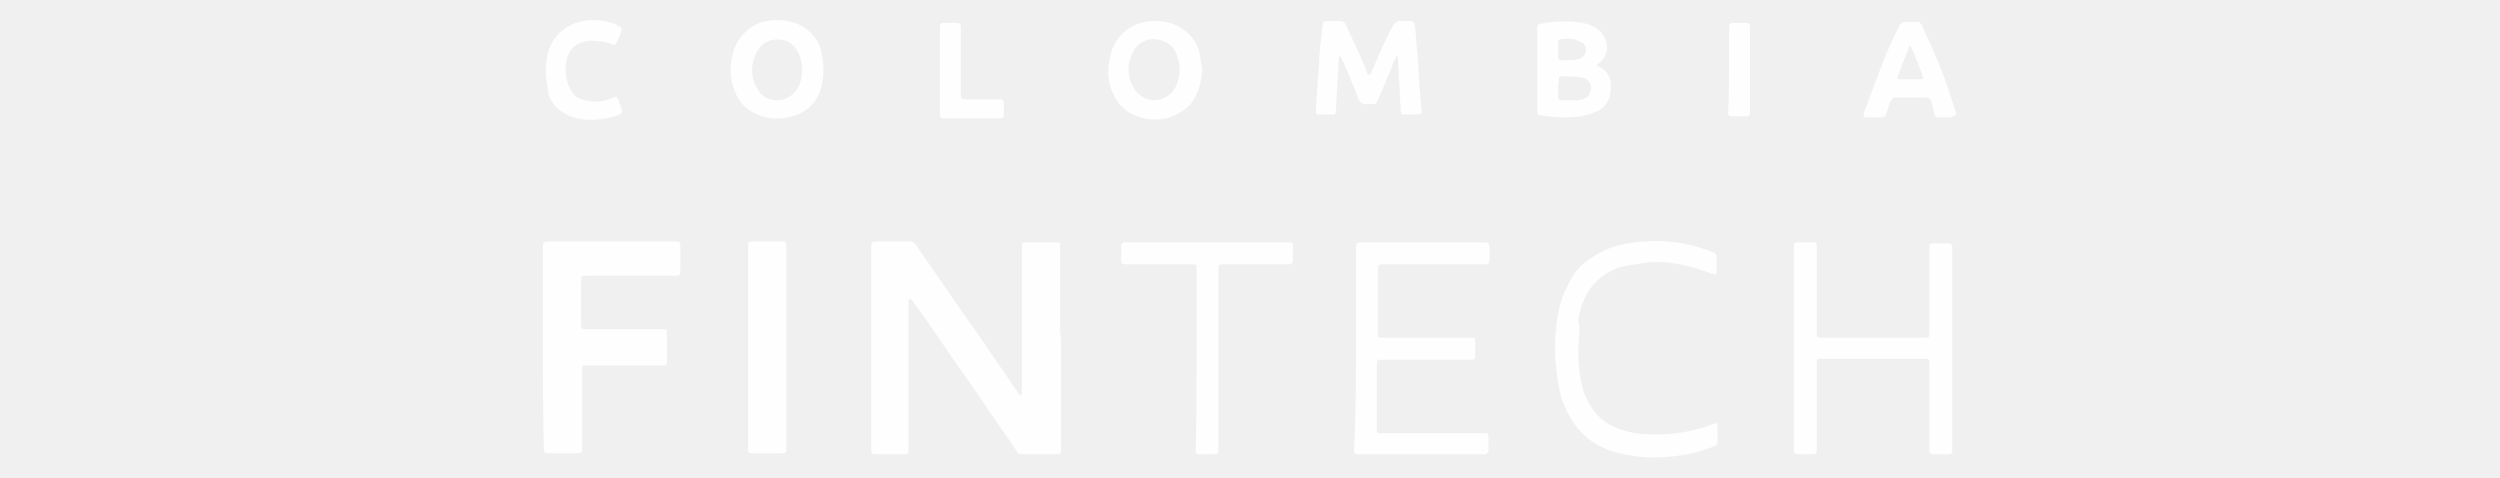
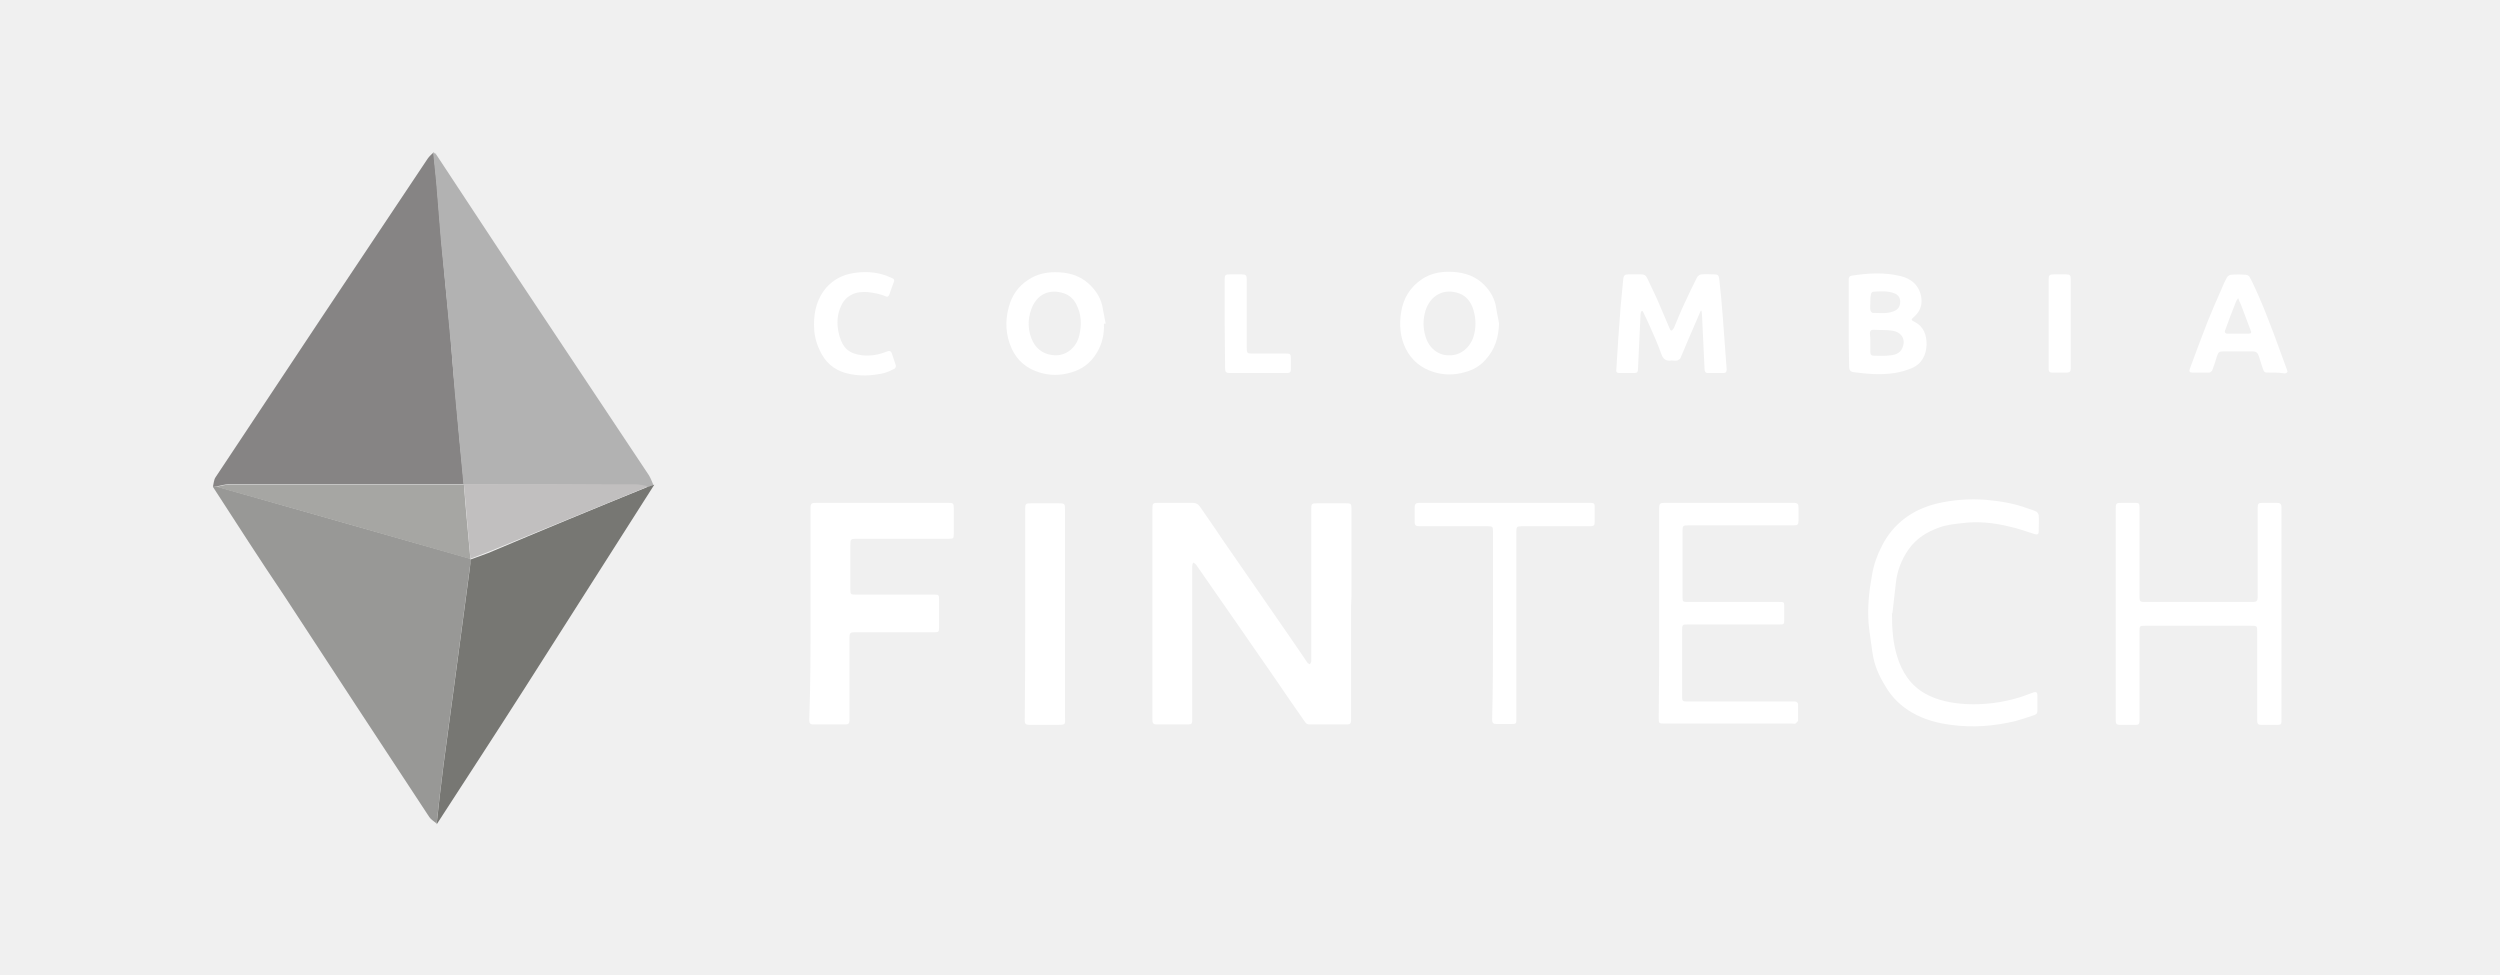
- <svg xmlns="http://www.w3.org/2000/svg" version="1.1" id="Capa_1" x="0px" y="0px" viewBox="0 0 262 50" style="enable-background:new 0 0 262 50;" xml:space="preserve">
+ <svg xmlns="http://www.w3.org/2000/svg" version="1.1" id="Capa_1" x="0px" y="0px" viewBox="0 0 577.7 225.3" style="enable-background:new 0 0 577.7 225.3;" xml:space="preserve">
  <style type="text/css">
- 	.st0{opacity:0.9;}
- 	.st1{fill:#FFFFFF;}
+ 	.st0{fill:#FFFFFF;}
+ 	.st1{fill:#868484;}
+ 	.st2{fill:#989896;}
+ 	.st3{fill:#B2B2B2;}
+ 	.st4{fill:#777773;}
+ 	.st5{fill:#A6A6A3;}
+ 	.st6{fill:#C1BFBF;}
</style>
-   <g id="JZHbhc.tif" class="st0">
+   <g id="JZHbhc.tif">
    <g>
-       <path class="st1" d="M111.2,36.5c0,3.6,0,7.1,0,10.7c0,0.3-0.1,0.4-0.4,0.4c-1.3,0-2.5,0-3.8,0c-0.3,0-0.4-0.2-0.5-0.4    c-1-1.5-2.1-3-3.1-4.5c-1.6-2.4-3.3-4.7-4.9-7.1c-1-1.4-1.9-2.8-2.9-4.1c-0.1-0.1-0.2-0.2-0.3-0.2c0,0.1-0.1,0.2-0.1,0.4    c0,5.1,0,10.3,0,15.4c0,0.4,0,0.5-0.4,0.5c-1,0-2.1,0-3.1,0c-0.3,0-0.4-0.1-0.4-0.4c0-7.1,0-14.1,0-21.2c0-0.6,0-0.7,0.6-0.7    c1.1,0,2.3,0,3.4,0c0.3,0,0.6,0.1,0.7,0.4c0.8,1.1,1.5,2.2,2.3,3.3c1.3,1.9,2.6,3.8,3.9,5.6c1.5,2.2,3.1,4.5,4.6,6.7    c0.1,0.1,0.2,0.1,0.2,0.2c0-0.1,0.1-0.2,0.1-0.3c0-2.3,0-4.6,0-6.9c0-2.8,0-5.5,0-8.3c0-0.6,0-0.6,0.6-0.6c1,0,1.9,0,2.9,0    c0.5,0,0.5,0,0.5,0.5c0,2.9,0,5.9,0,8.8C111.2,35.3,111.2,35.9,111.2,36.5L111.2,36.5z" />
-       <path class="st1" d="M56.9,36.5c0-3.5,0-7.1,0-10.6c0-0.5,0.1-0.6,0.6-0.6c4.4,0,8.8,0,13.2,0c0.5,0,0.6,0,0.6,0.5    c0,0.9,0,1.7,0,2.6c0,0.4-0.1,0.5-0.5,0.5c-3.1,0-6.2,0-9.3,0c-0.6,0-0.6,0-0.6,0.6c0,1.5,0,3,0,4.5c0,0.4,0.1,0.5,0.5,0.5    c2.7,0,5.3,0,8,0c0.5,0,0.5,0,0.5,0.5c0,0.9,0,1.9,0,2.8c0,0.4,0,0.5-0.5,0.5c-2.6,0-5.3,0-7.9,0c-0.5,0-0.5,0-0.5,0.5    c0,2.8,0,5.5,0,8.3c0,0.3-0.1,0.4-0.4,0.4c-1.1,0-2.2,0-3.2,0c-0.3,0-0.4-0.1-0.4-0.4C56.9,43.6,56.9,40.1,56.9,36.5L56.9,36.5z" />
-       <path class="st1" d="M204.6,36.5c0,3.6,0,7.1,0,10.7c0,0.3-0.1,0.4-0.3,0.4c-0.6,0-1.1,0-1.7,0c-0.3,0-0.4-0.1-0.4-0.4    c0-3,0-6,0-9c0-0.6,0-0.6-0.6-0.6c-3.5,0-7.1,0-10.6,0c-0.6,0-0.6,0-0.6,0.6c0,3,0,6,0,9c0,0.3-0.1,0.4-0.4,0.4    c-0.5,0-1.1,0-1.6,0c-0.3,0-0.4-0.1-0.4-0.4c0-7.1,0-14.1,0-21.2c0-0.6,0-0.6,0.6-0.6c0.4,0,0.9,0,1.3,0c0.4,0,0.5,0,0.5,0.5    c0,2,0,4.1,0,6.1c0,1,0,2,0,3c0,0.3,0.1,0.4,0.4,0.4c3.7,0,7.4,0,11,0c0.3,0,0.4-0.1,0.4-0.4c0-3,0-6,0-9c0-0.5,0.1-0.5,0.5-0.5    c0.5,0,1,0,1.5,0c0.3,0,0.4,0.1,0.4,0.4c0,0.2,0,0.4,0,0.6C204.6,29.8,204.6,33.1,204.6,36.5L204.6,36.5z" />
-       <path class="st1" d="M142.1,36.5c0-3.5,0-7.1,0-10.6c0-0.4,0.1-0.5,0.5-0.5c4.3,0,8.6,0,12.9,0c0.5,0,0.6,0.1,0.6,0.6    c0,0.4,0,0.8,0,1.2c0,0.4-0.1,0.5-0.5,0.5c-0.8,0-1.7,0-2.5,0c-2.7,0-5.4,0-8.1,0c-0.5,0-0.6,0-0.6,0.6c0,2.2,0,4.4,0,6.6    c0,0.4,0,0.5,0.5,0.5c3.1,0,6.1,0,9.2,0c0.5,0,0.5,0,0.5,0.5c0,0.4,0,0.9,0,1.3c0,0.4,0,0.5-0.5,0.5c-3.1,0-6.1,0-9.2,0    c-0.6,0-0.6,0-0.6,0.6c0,2.2,0,4.4,0,6.6c0,0.5,0,0.5,0.5,0.5c3.5,0,7,0,10.5,0c0.1,0,0.2,0,0.4,0s0.3,0.1,0.3,0.3    c0,0.5,0,1.1,0,1.6c0,0.1-0.2,0.2-0.3,0.3s-0.2,0-0.4,0c-4.3,0-8.5,0-12.8,0c-0.6,0-0.6,0-0.6-0.6C142.1,43.5,142.1,40,142.1,36.5    L142.1,36.5z" />
-       <path class="st1" d="M165.4,36.5c0,1.5,0.1,2.9,0.5,4.3c0.5,1.6,1.4,2.9,2.8,3.7c1.3,0.7,2.7,1,4.1,1c1.8,0.1,3.6-0.1,5.3-0.6    c0.5-0.1,1-0.3,1.5-0.5c0.3-0.1,0.4,0,0.4,0.3c0,0.5,0,1.1,0,1.6c0,0.3-0.2,0.4-0.4,0.5c-0.6,0.2-1.2,0.4-1.8,0.6    c-2.1,0.5-4.3,0.7-6.5,0.4c-1.4-0.2-2.7-0.5-3.9-1.2c-1.1-0.6-2-1.5-2.7-2.6c-0.6-1-1.1-2.1-1.3-3.3c-0.2-1-0.3-2-0.4-3    c-0.1-1.6,0-3.3,0.3-4.9c0.2-1,0.5-2,1-2.9c0.5-1.1,1.2-2,2.2-2.7s2-1.2,3.2-1.5c1.6-0.4,3.3-0.5,5-0.4c1.4,0.1,2.8,0.4,4.2,0.9    c0.3,0.1,0.6,0.2,0.8,0.3c0.1,0.1,0.2,0.2,0.2,0.3c0,0.5,0,1.1,0,1.7c0,0.3-0.1,0.3-0.5,0.2c-0.8-0.3-1.6-0.6-2.5-0.8    c-1.6-0.4-3.2-0.6-4.8-0.3c-0.8,0.1-1.5,0.2-2.3,0.4c-1.2,0.4-2.3,1.1-3.1,2.2c-0.7,1-1.1,2.1-1.3,3.3    C165.6,34.4,165.5,35.4,165.4,36.5L165.4,36.5z" />
-       <path class="st1" d="M125.4,37.7c0-3.2,0-6.3,0-9.5c0-0.5,0-0.5-0.5-0.5c-2.3,0-4.6,0-6.9,0c-0.4,0-0.5-0.1-0.5-0.4    c0-0.5,0-1,0-1.5c0-0.3,0.1-0.4,0.4-0.4c5.7,0,11.5,0,17.2,0c0.4,0,0.4,0.1,0.4,0.4c0,0.5,0,0.9,0,1.4c0,0.4-0.1,0.5-0.5,0.5    c-2.3,0-4.5,0-6.8,0c-0.5,0-0.5,0.1-0.5,0.5c0,6.1,0,12.3,0,18.4c0,0.1,0,0.3,0,0.4c0,0.6,0,0.6-0.6,0.6c-0.5,0-0.9,0-1.4,0    c-0.3,0-0.4-0.1-0.4-0.4C125.4,44,125.4,40.8,125.4,37.7L125.4,37.7z" />
-       <path class="st1" d="M78.4,36.5c0-3.5,0-7.1,0-10.6c0-0.5,0-0.6,0.6-0.6c0.9,0,1.9,0,2.8,0c0.6,0,0.6,0,0.6,0.6    c0,6.9,0,13.8,0,20.7c0,0.9,0.2,0.9-0.9,0.9c-0.9,0-1.8,0-2.7,0c-0.3,0-0.4-0.1-0.4-0.4C78.4,43.6,78.4,40.1,78.4,36.5L78.4,36.5z    " />
-       <path class="st1" d="M146.3,6c-0.2,0.4-0.4,0.8-0.5,1.2c-0.5,1.2-1,2.4-1.5,3.5c0,0.1-0.2,0.2-0.3,0.2c-0.2,0-0.4,0-0.6,0    c-0.6,0.1-0.9-0.1-1.1-0.7C141.9,9.1,141.4,8,141,7c-0.2-0.4-0.3-0.7-0.5-1.1h-0.1c0,0.1-0.1,0.2-0.1,0.3    c-0.1,1.8-0.2,3.7-0.3,5.5c0,0.2-0.1,0.4-0.3,0.3c-0.5,0-1,0-1.5,0c-0.2,0-0.3-0.1-0.3-0.3c0.1-2.1,0.3-4.2,0.4-6.3    c0.1-0.9,0.2-1.8,0.3-2.7c0-0.4,0.2-0.5,0.5-0.5c0.4,0,0.9,0,1.3,0c0.3,0,0.5,0.1,0.6,0.3c0.4,0.9,0.9,1.9,1.3,2.8    c0.4,0.8,0.7,1.6,1,2.4c0.1,0.1,0.2,0.2,0.3,0.1s0.1-0.1,0.1-0.2c0.4-0.8,0.7-1.7,1.1-2.5c0.4-0.9,0.8-1.8,1.3-2.6    c0.1-0.1,0.3-0.2,0.4-0.3c0.4,0,0.8,0,1.2,0s0.5,0.1,0.6,0.5c0.1,1.2,0.2,2.5,0.3,3.7c0.1,1.8,0.2,3.5,0.4,5.3    c0,0.2-0.1,0.3-0.3,0.3c-0.5,0-1.1,0-1.6,0c-0.2,0-0.3-0.1-0.3-0.3c-0.1-1.8-0.2-3.7-0.3-5.5c0-0.1,0-0.2-0.1-0.4    C146.3,6,146.3,6,146.3,6z" />
-       <path class="st1" d="M161.1,7.3c0-1.5,0-2.9,0-4.4c0-0.2,0.1-0.4,0.3-0.4c1.6-0.3,3.3-0.4,4.9,0c1.1,0.3,1.9,1,2.1,2.2    c0.1,0.8-0.2,1.4-0.8,1.9c-0.3,0.2-0.3,0.3,0,0.4c1,0.5,1.3,1.3,1.2,2.3c0,1.1-0.5,2-1.5,2.4c-0.5,0.2-1.1,0.4-1.7,0.5    c-1.4,0.2-2.8,0.1-4.1-0.1c-0.3,0-0.4-0.2-0.4-0.5C161.1,10.2,161.1,8.7,161.1,7.3z M163.3,9.2c0,0.3,0,0.6,0,0.9    c0,0.3,0.1,0.4,0.4,0.4c0.6,0,1.2,0,1.7,0c0.5-0.1,1-0.2,1.2-0.7c0.4-0.9-0.1-1.6-1-1.7C165,8,164.3,8,163.7,8    c-0.2,0-0.4,0.1-0.3,0.4C163.3,8.6,163.3,8.9,163.3,9.2z M163.3,5.2L163.3,5.2c0,0.3,0,0.5,0,0.8c0,0.1,0.1,0.3,0.2,0.3    c0.8,0,1.5,0.1,2.2-0.2c0.3-0.2,0.5-0.5,0.5-0.9s-0.2-0.7-0.6-0.8c-0.6-0.4-1.3-0.4-2-0.3c-0.2,0-0.3,0.2-0.3,0.4    C163.3,4.7,163.3,4.9,163.3,5.2z" />
-       <path class="st1" d="M86.3,7.3c0,1.1-0.2,2.1-0.7,3c-0.6,1-1.5,1.6-2.6,1.9c-1,0.3-2.1,0.3-3.1,0c-1.3-0.4-2.3-1.2-2.8-2.4    c-0.6-1.3-0.7-2.7-0.3-4.2c0.3-1.2,1-2.1,2-2.8c0.8-0.5,1.7-0.7,2.6-0.7c1.2,0,2.4,0.3,3.3,1.1c0.7,0.6,1.2,1.3,1.4,2.3    C86.2,6.1,86.3,6.7,86.3,7.3C86.4,7.3,86.4,7.3,86.3,7.3z M81.4,10.5c1.2,0,2.2-0.8,2.5-2c0.3-1.1,0.2-2.1-0.3-3.1    c-0.3-0.5-0.7-0.9-1.2-1.1c-1.5-0.5-2.8,0.2-3.3,1.6c-0.4,1.1-0.4,2.2,0.2,3.3C79.7,10,80.4,10.5,81.4,10.5z" />
-       <path class="st1" d="M126,7.3c-0.1,1.4-0.4,2.6-1.3,3.7c-0.6,0.6-1.3,1-2.1,1.3c-1,0.3-2.1,0.3-3.1,0c-1.3-0.4-2.3-1.2-2.8-2.4    c-0.6-1.2-0.7-2.5-0.4-3.7c0.2-1.4,0.9-2.5,2.1-3.3c0.8-0.5,1.7-0.7,2.6-0.7c1.2,0,2.4,0.3,3.3,1.1c0.7,0.6,1.2,1.3,1.4,2.2    C125.8,6.1,125.9,6.7,126,7.3z M121,10.5c1.1,0,2.1-0.8,2.4-1.9c0.3-0.9,0.3-1.8,0-2.6c-0.2-0.8-0.7-1.4-1.5-1.7    c-1.6-0.6-2.9,0.2-3.4,1.7c-0.3,0.9-0.3,1.7,0,2.6C118.9,9.7,119.9,10.5,121,10.5z" />
-       <path class="st1" d="M204,12.3c-0.2,0-0.4,0-0.6,0c-0.6,0-0.6,0-0.7-0.5c-0.1-0.4-0.2-0.7-0.3-1.1c-0.1-0.4-0.3-0.5-0.7-0.5    c-1,0-1.9,0-2.9,0c-0.4,0-0.5,0.1-0.7,0.5c-0.2,0.5-0.3,1-0.5,1.4c0,0.1-0.2,0.2-0.3,0.2c-0.6,0-1.1,0-1.7,0    c-0.3,0-0.3-0.1-0.3-0.4c0.3-0.8,0.6-1.6,0.9-2.4c0.3-0.8,0.6-1.6,0.9-2.4c0.4-1.1,0.9-2.2,1.4-3.3c0.2-0.4,0.4-0.8,0.6-1.2    c0.1-0.1,0.3-0.2,0.4-0.3c0.5,0,1,0,1.5,0c0.1,0,0.3,0.1,0.4,0.3c0.3,0.7,0.6,1.3,0.9,2c0.3,0.7,0.6,1.4,0.9,2.1    c0.4,1,0.8,2,1.1,3c0.2,0.6,0.4,1.2,0.6,1.8c0,0.1,0.1,0.2,0.1,0.3c0.1,0.2,0,0.3-0.2,0.3C204.6,12.3,204.3,12.3,204,12.3    L204,12.3z M200.2,4.8C200.1,4.9,200,5,200,5.1c-0.4,1-0.7,1.9-1.1,2.9c-0.1,0.2,0,0.3,0.2,0.3c0.7,0,1.5,0,2.2,0    c0.2,0,0.3-0.1,0.2-0.3c-0.3-0.9-0.7-1.8-1-2.6C200.4,5.2,200.3,5,200.2,4.8z" />
-       <path class="st1" d="M57.2,7.4c0-1.4,0.3-2.7,1.2-3.7c0.7-0.8,1.7-1.3,2.7-1.5c1.1-0.2,2.2-0.1,3.3,0.3c0.2,0.1,0.4,0.2,0.6,0.3    s0.2,0.3,0.1,0.5c-0.1,0.4-0.3,0.8-0.5,1.2c-0.1,0.2-0.2,0.2-0.4,0.2c-0.6-0.3-1.2-0.4-1.8-0.4c-0.6-0.1-1.2,0-1.8,0.3    s-0.9,0.8-1.1,1.3c-0.3,0.9-0.3,1.9,0,2.8c0.4,1.2,0.9,1.7,2.3,1.9c0.9,0.1,1.7,0,2.5-0.4c0.2-0.1,0.4,0,0.5,0.2    c0.1,0.4,0.3,0.8,0.4,1.2c0,0.1,0,0.3-0.1,0.3c-0.3,0.2-0.7,0.3-1.1,0.4c-1.3,0.3-2.6,0.4-3.9,0c-1.2-0.4-2.1-1.1-2.6-2.3    C57.4,9.1,57.2,8.2,57.2,7.4z" />
-       <path class="st1" d="M98.5,7.4c0-1.5,0-3,0-4.5c0-0.5,0.1-0.5,0.5-0.5s0.8,0,1.2,0c0.4,0,0.5,0.1,0.5,0.5c0,2.3,0,4.6,0,6.9    c0,0.5,0.1,0.6,0.6,0.6c1.1,0,2.2,0,3.4,0c0.4,0,0.5,0.1,0.5,0.5s0,0.7,0,1.1c0,0.3-0.1,0.4-0.4,0.4c-2,0-3.9,0-5.9,0    c-0.3,0-0.4-0.1-0.4-0.4C98.5,10.4,98.5,8.9,98.5,7.4L98.5,7.4z" />
-       <path class="st1" d="M181.2,7.4c0-1.5,0-3,0-4.5c0-0.4,0.1-0.5,0.5-0.5s0.8,0,1.2,0c0.5,0,0.5,0.1,0.5,0.5c0,1.4,0,2.8,0,4.2    c0,1.6,0,3.2,0,4.7c0,0.3-0.1,0.4-0.4,0.4c-0.5,0-1,0-1.5,0c-0.2,0-0.4-0.1-0.4-0.4C181.2,10.4,181.2,8.9,181.2,7.4L181.2,7.4z" />
+       <path class="st0" d="M312.2,141.9c0,8.2,0,16.4,0,24.6c0,0.6-0.2,0.9-0.9,0.9c-2.9,0-5.8,0-8.7,0c-0.7,0-0.9-0.4-1.2-0.8    c-2.4-3.4-4.7-6.8-7.1-10.3c-3.8-5.4-7.5-10.9-11.3-16.3c-2.2-3.2-4.4-6.3-6.6-9.5c-0.2-0.2-0.4-0.4-0.7-0.5    c-0.1,0.3-0.2,0.5-0.2,0.8c0,11.8,0,23.7,0,35.5c0,0.9-0.1,1.1-1,1.1c-2.4,0-4.8,0-7.2,0c-0.7,0-1-0.2-1-1c0-16.2,0-32.5,0-48.7    c0-1.5,0.1-1.5,1.5-1.5c2.6,0,5.2,0,7.8,0c0.8,0,1.3,0.3,1.7,0.9c1.7,2.5,3.5,5,5.2,7.6c3,4.3,6,8.7,9,13    c3.5,5.1,7.1,10.2,10.6,15.4c0.1,0.2,0.4,0.3,0.6,0.4c0.1-0.2,0.3-0.5,0.3-0.7c0-5.3,0-10.7,0-16c0-6.4,0-12.7,0-19.1    c0-1.3,0.1-1.4,1.4-1.4c2.2,0,4.5,0,6.7,0c1,0,1.2,0.1,1.2,1.2c0,6.8,0,13.5,0,20.3C312.2,139.2,312.2,140.5,312.2,141.9    C312.2,141.9,312.2,141.9,312.2,141.9z" />
+       <path class="st0" d="M187.3,141.9c0-8.1,0-16.2,0-24.4c0-1.2,0.2-1.3,1.4-1.3c10.1,0,20.3,0,30.4,0c1.2,0,1.3,0.1,1.3,1.3    c0,2,0,4,0,5.9c0,1-0.1,1.1-1.1,1.1c-7.1,0-14.3,0-21.4,0c-1.3,0-1.4,0.1-1.4,1.4c0,3.5,0,6.9,0,10.4c0,1,0.1,1.1,1.1,1.1    c6.1,0,12.2,0,18.3,0c1,0,1.1,0.1,1.1,1.1c0,2.2,0,4.3,0,6.5c0,1-0.1,1.1-1.1,1.1c-6.1,0-12.2,0-18.3,0c-1.1,0-1.3,0.1-1.3,1.3    c0,6.3,0,12.7,0,19c0,0.7-0.2,1-0.9,1c-2.5,0-5,0-7.5,0c-0.7,0-0.9-0.3-0.9-1C187.3,158.3,187.3,150.1,187.3,141.9    C187.3,141.9,187.3,141.9,187.3,141.9z" />
+       <path class="st0" d="M527.2,142c0,8.2,0,16.4,0,24.7c0,0.6-0.2,0.8-0.8,0.8c-1.3,0-2.6,0-3.9,0c-0.6,0-0.9-0.2-0.9-0.9    c0-6.9,0-13.7,0-20.6c0-1.4-0.1-1.4-1.4-1.4c-8.1,0-16.3,0-24.4,0c-1.4,0-1.4,0-1.4,1.4c0,6.9,0,13.7,0,20.6    c0,0.7-0.2,0.9-0.9,0.9c-1.2,0-2.5,0-3.7,0c-0.7,0-0.9-0.3-0.9-1c0-16.3,0-32.6,0-48.9c0-1.3,0.1-1.4,1.4-1.4c1,0,2,0,3,0    c1,0,1.1,0.1,1.1,1.1c0,4.7,0,9.3,0,14c0,2.3,0,4.6,0,6.9c0,0.7,0.3,0.9,0.9,0.9c8.5,0,16.9,0,25.4,0c0.7,0,1-0.3,1-1    c0-6.9,0-13.8,0-20.7c0-1.1,0.2-1.2,1.2-1.2c1.1,0,2.2,0,3.3,0c0.7,0,1,0.3,1,1c0,0.5,0,1,0,1.4    C527.2,126.4,527.2,134.2,527.2,142C527.2,142,527.2,142,527.2,142z" />
+       <path class="st0" d="M383.4,141.9c0-8.2,0-16.3,0-24.5c0-1,0.2-1.2,1.2-1.2c9.9,0,19.8,0,29.7,0c1.2,0,1.3,0.2,1.3,1.3    c0,0.9,0,1.9,0,2.8c0,0.9-0.2,1.1-1.1,1.1c-1.9,0-3.8,0-5.7,0c-6.2,0-12.5,0-18.7,0c-1.2,0-1.3,0.1-1.3,1.3c0,5.1,0,10.2,0,15.3    c0,1,0.1,1.1,1.1,1.1c7.1,0,14.2,0,21.2,0c1.2,0,1.2,0,1.2,1.2c0,1,0,2,0,3c0,0.9-0.1,1-1,1c-7.1,0-14.1,0-21.2,0    c-1.3,0-1.4,0-1.4,1.4c0,5.1,0,10.1,0,15.2c0,1.1,0.1,1.2,1.2,1.2c8,0,16.1,0,24.1,0c0.3,0,0.6,0,0.8,0c0.4,0,0.7,0.3,0.7,0.7    c0,1.2,0,2.5,0,3.7c0,0.2-0.4,0.5-0.6,0.7c-0.2,0.1-0.5,0-0.8,0c-9.8,0-19.6,0-29.4,0c-1.4,0-1.4,0-1.4-1.4    C383.4,158,383.4,150,383.4,141.9C383.4,141.9,383.4,141.9,383.4,141.9z" />
+       <path class="st0" d="M437.2,141.8c0,3.4,0.2,6.7,1.2,9.9c1.1,3.6,3.1,6.7,6.5,8.6c2.9,1.6,6.1,2.2,9.4,2.4    c4.2,0.2,8.2-0.3,12.2-1.5c1.1-0.3,2.2-0.8,3.4-1.2c0.6-0.2,0.9,0,0.9,0.6c0,1.2,0,2.5,0,3.7c0,0.7-0.5,0.9-0.9,1    c-1.4,0.5-2.7,0.9-4.1,1.3c-4.9,1.2-9.9,1.6-15,0.9c-3.1-0.4-6.1-1.2-8.9-2.8c-2.6-1.5-4.7-3.5-6.2-6.1c-1.5-2.4-2.6-4.9-3-7.7    c-0.3-2.3-0.7-4.6-0.9-6.8c-0.3-3.8,0.1-7.5,0.8-11.3c0.4-2.4,1.2-4.6,2.3-6.7c1.2-2.4,2.9-4.5,5.1-6.2c2.2-1.7,4.7-2.8,7.4-3.5    c3.8-0.9,7.6-1.2,11.5-0.9c3.3,0.3,6.5,0.8,9.7,2c0.6,0.2,1.3,0.4,1.9,0.7c0.3,0.1,0.5,0.5,0.6,0.8c0.1,1.3,0,2.5,0,3.8    c0,0.7-0.3,0.8-1,0.6c-1.9-0.6-3.8-1.3-5.7-1.7c-3.6-0.9-7.3-1.3-11.1-0.8c-1.8,0.2-3.6,0.4-5.2,1c-2.8,1-5.3,2.5-7.1,5.1    c-1.6,2.3-2.6,4.9-2.9,7.7c-0.3,2.3-0.5,4.7-0.8,7C437,141.8,437.1,141.8,437.2,141.8z" />
+       <path class="st0" d="M345,144.6c0-7.3,0-14.5,0-21.8c0-1.1-0.1-1.2-1.2-1.2c-5.3,0-10.5,0-15.8,0c-0.8,0-1.1-0.2-1.1-1    c0-1.1,0-2.3,0-3.4c0-0.7,0.3-1,1-1c13.2,0,26.4,0,39.6,0c0.9,0,1,0.2,1,1c0,1.1,0,2.2,0,3.3c0,1-0.2,1.1-1.2,1.1    c-5.2,0-10.4,0-15.7,0c-1.1,0-1.2,0.2-1.2,1.2c0,14.1,0,28.2,0,42.3c0,0.3,0,0.6,0,0.9c0,1.3,0,1.3-1.3,1.3c-1.1,0-2.2,0-3.3,0    c-0.7,0-1-0.2-1-1C345,159.2,345,151.9,345,144.6C345,144.6,345,144.6,345,144.6z" />
+       <path class="st0" d="M236.9,142c0-8.1,0-16.2,0-24.3c0-1.3,0.1-1.4,1.4-1.4c2.1,0,4.3,0,6.4,0c1.3,0,1.4,0.1,1.4,1.4    c0,15.9,0,31.8,0,47.7c0,2.1,0.4,2.1-2.1,2.1c-2.1,0-4.1,0-6.2,0c-0.7,0-1-0.2-1-1C236.9,158.3,236.9,150.1,236.9,142    C236.9,142,236.9,142,236.9,142z" />
+       <path class="st0" d="M393,71.8c-0.4,0.9-0.8,1.9-1.2,2.8c-1.2,2.7-2.3,5.4-3.5,8.2c-0.1,0.2-0.5,0.4-0.7,0.5c-0.4,0.1-0.9,0-1.3,0    c-1.3,0.2-2-0.3-2.4-1.5c-0.9-2.5-2-5-3.1-7.4c-0.4-0.8-0.8-1.7-1.2-2.5c-0.1,0-0.2,0-0.3,0c-0.1,0.2-0.2,0.5-0.2,0.7    c-0.2,4.3-0.4,8.5-0.6,12.8c0,0.5-0.2,0.8-0.8,0.8c-1.2,0-2.3,0-3.5,0c-0.5,0-0.8-0.2-0.7-0.8c0.3-4.9,0.6-9.7,1-14.6    c0.2-2.1,0.4-4.2,0.6-6.3c0.1-0.9,0.4-1.1,1.2-1.1c1,0,2,0,3,0c0.6,0,1,0.2,1.3,0.8c1,2.2,2.1,4.3,3,6.5c0.8,1.8,1.5,3.6,2.3,5.4    c0.1,0.3,0.4,0.4,0.6,0.1c0.1-0.1,0.2-0.3,0.3-0.4c0.8-1.9,1.6-3.9,2.5-5.8c0.9-2,1.9-4,2.9-6c0.2-0.3,0.7-0.6,1-0.6    c0.9-0.1,1.9,0,2.8,0c1,0,1.2,0.2,1.3,1.2c0.3,2.9,0.6,5.7,0.8,8.6c0.3,4.1,0.6,8.1,0.9,12.2c0,0.5-0.2,0.8-0.7,0.8    c-1.2,0-2.5,0-3.7,0c-0.5,0-0.6-0.3-0.7-0.7c-0.2-4.2-0.4-8.5-0.6-12.7c0-0.3-0.1-0.6-0.1-0.9C393.2,71.8,393.1,71.8,393,71.8z" />
+       <path class="st0" d="M427.2,74.6c0-3.3,0-6.7,0-10c0-0.6,0.2-0.8,0.7-0.9c3.8-0.6,7.6-0.8,11.3,0.1c2.5,0.6,4.4,2.2,4.8,5.1    c0.2,1.8-0.4,3.2-1.8,4.4c-0.6,0.5-0.6,0.7,0.1,1c2.2,1.1,2.9,3,2.9,5.3c-0.1,2.5-1.1,4.5-3.5,5.5c-1.2,0.5-2.6,0.9-3.9,1.1    c-3.2,0.5-6.4,0.2-9.5-0.2c-0.7-0.1-1-0.5-1-1.2C427.2,81.4,427.2,78,427.2,74.6z M432.2,79.2c0,0.7,0,1.4,0,2.1    c0,0.6,0.2,0.9,0.8,0.9c1.3,0,2.6,0.1,3.9-0.1c1.1-0.1,2.2-0.5,2.7-1.7c0.9-2.1-0.3-3.7-2.4-4c-1.4-0.2-2.9-0.1-4.3-0.2    c-0.6,0-0.8,0.3-0.8,0.9C432.2,77.8,432.2,78.5,432.2,79.2z M432.2,69.9C432.2,69.9,432.2,69.9,432.2,69.9c0,0.6-0.1,1.2,0,1.7    c0,0.2,0.3,0.7,0.5,0.7c1.7,0,3.5,0.3,5.2-0.5c0.8-0.4,1.2-1.1,1.2-2.1c0-0.9-0.5-1.6-1.3-1.9c-1.5-0.6-3.1-0.5-4.7-0.4    c-0.6,0-0.8,0.4-0.8,0.9C432.2,68.7,432.2,69.3,432.2,69.9z" />
+       <path class="st0" d="M255.1,74.8c0.1,2.4-0.4,4.7-1.7,6.8c-1.4,2.3-3.4,3.8-6,4.5c-2.4,0.7-4.8,0.7-7.1,0c-3-0.9-5.2-2.7-6.5-5.5    c-1.4-3.1-1.6-6.3-0.7-9.6c0.7-2.7,2.2-4.9,4.6-6.4c1.8-1.2,3.9-1.7,6.1-1.7c2.8,0,5.4,0.6,7.6,2.5c1.6,1.4,2.8,3.1,3.3,5.2    c0.3,1.4,0.5,2.8,0.8,4.2C255.2,74.8,255.1,74.8,255.1,74.8z M243.8,82.1c2.7,0.1,5-1.9,5.6-4.6c0.6-2.5,0.5-4.9-0.7-7.2    c-0.6-1.2-1.6-2.1-2.8-2.5c-3.5-1.2-6.4,0.3-7.6,3.7c-0.9,2.5-0.8,5.1,0.4,7.5C239.8,81,241.5,82,243.8,82.1z" />
+       <path class="st0" d="M346.4,74.7c-0.1,3.2-0.9,6-3.1,8.4c-1.3,1.5-2.9,2.4-4.8,2.9c-2.4,0.7-4.8,0.7-7.1,0c-3-0.9-5.2-2.7-6.6-5.5    c-1.3-2.7-1.5-5.6-1-8.5c0.5-3.1,2.1-5.7,4.8-7.5c1.8-1.2,3.9-1.7,6.1-1.7c2.8,0,5.5,0.6,7.7,2.5c1.6,1.4,2.7,3.1,3.2,5.1    C345.9,72,346.1,73.4,346.4,74.7z M334.9,82.1c2.6,0.1,4.8-1.8,5.6-4.3c0.6-2,0.6-4.1,0-6.1c-0.5-1.8-1.6-3.3-3.3-3.9    c-3.6-1.3-6.7,0.5-7.8,4c-0.6,2-0.6,4,0,5.9C330.1,80.3,332.3,82.2,334.9,82.1z" />
+       <path class="st0" d="M525.9,86.1c-0.5,0-0.9,0-1.4,0c-1.3,0-1.3,0-1.7-1.2c-0.3-0.8-0.5-1.7-0.8-2.5c-0.3-0.9-0.6-1.2-1.6-1.2    c-2.2,0-4.4,0-6.6,0c-1,0-1.2,0.2-1.5,1.1c-0.3,1.1-0.7,2.2-1.1,3.3c-0.1,0.2-0.5,0.5-0.7,0.5c-1.3,0-2.6,0-3.9,0    c-0.6,0-0.8-0.3-0.6-0.8c0.7-1.8,1.3-3.6,2-5.4c0.7-1.8,1.4-3.7,2.1-5.5c1-2.5,2.1-5,3.2-7.5c0.4-1,0.8-1.9,1.3-2.8    c0.2-0.3,0.6-0.6,0.9-0.6c1.2-0.1,2.3-0.1,3.5,0c0.3,0,0.8,0.3,0.9,0.6c0.8,1.5,1.5,3.1,2.2,4.7c0.7,1.6,1.4,3.3,2,4.9    c0.9,2.3,1.8,4.6,2.6,6.9c0.5,1.3,1,2.7,1.5,4.1c0.1,0.3,0.2,0.5,0.3,0.8c0.2,0.5,0,0.7-0.5,0.8C527.2,86.2,526.5,86.1,525.9,86.1    C525.9,86.1,525.9,86.1,525.9,86.1z M517.2,68.9c-0.3,0.4-0.4,0.6-0.5,0.8c-0.9,2.2-1.7,4.4-2.5,6.6c-0.2,0.4,0,0.8,0.5,0.8    c1.7,0,3.3,0,5,0c0.5,0,0.6-0.3,0.4-0.7c-0.8-2-1.5-4.1-2.3-6.1C517.6,69.9,517.4,69.5,517.2,68.9z" />
+       <path class="st0" d="M188.1,75c0-3.3,0.8-6.1,2.8-8.5c1.7-1.9,3.8-3,6.3-3.4c2.6-0.4,5.1-0.3,7.6,0.6c0.5,0.2,0.9,0.4,1.4,0.6    c0.5,0.2,0.5,0.6,0.3,1c-0.3,0.9-0.7,1.8-1,2.8c-0.2,0.4-0.4,0.6-0.8,0.4c-1.3-0.6-2.7-0.8-4.1-1c-1.4-0.1-2.8,0-4,0.7    c-1.3,0.7-2,1.8-2.5,3.1c-0.8,2.1-0.7,4.3-0.1,6.4c0.8,2.7,2.1,4,5.2,4.4c2,0.2,3.9-0.1,5.8-0.9c0.5-0.2,0.9-0.1,1.1,0.5    c0.3,0.9,0.6,1.8,0.9,2.7c0.1,0.2-0.1,0.7-0.3,0.8c-0.8,0.4-1.6,0.8-2.4,1c-3,0.7-5.9,0.8-8.9,0c-2.8-0.8-4.8-2.6-6-5.3    C188.4,78.8,188.1,76.9,188.1,75z" />
+       <path class="st0" d="M283,74.9c0-3.4,0-6.8,0-10.3c0-1.1,0.2-1.2,1.2-1.2c0.9,0,1.8,0,2.7,0c1,0,1.2,0.2,1.2,1.2    c0,5.3,0,10.6,0,15.8c0,1.2,0.1,1.3,1.3,1.3c2.6,0,5.2,0,7.8,0c0.9,0,1.1,0.1,1.1,1.1c0,0.8,0,1.7,0,2.5c0,0.6-0.2,0.9-0.8,0.9    c-4.5,0-9,0-13.5,0c-0.6,0-0.9-0.3-0.9-0.9C283.1,81.8,283,78.3,283,74.9C283,74.9,283,74.9,283,74.9z" />
+       <path class="st0" d="M473.4,74.9c0-3.4,0-6.9,0-10.3c0-1,0.2-1.2,1.2-1.2c0.9,0,1.8,0,2.7,0c1.1,0,1.2,0.2,1.2,1.2    c0,3.2,0,6.5,0,9.7c0,3.6,0,7.3,0,10.9c0,0.6-0.2,0.9-0.9,0.9c-1.1,0-2.3,0-3.4,0c-0.5,0-0.8-0.2-0.8-0.8    C473.4,81.9,473.4,78.4,473.4,74.9C473.4,74.9,473.4,74.9,473.4,74.9z" />
    </g>
  </g>
+   <g>
+     <path class="st1" d="M49.2,112.5c0.2-0.8,0.2-1.6,0.6-2.2c16.3-24.6,32.6-49.1,49-73.6c0.4-0.6,0.9-1,1.4-1.5   c0.2,2.3,0.5,4.6,0.7,6.9c0.4,4.5,0.7,9.1,1.1,13.6c0.6,6.9,1.3,13.8,2,20.8c0.4,4.7,0.7,9.4,1.2,14.1c0.6,7.1,1.3,14.2,2,21.3   c-18.1,0-36.1,0-54.2,0c-1,0-2,0.3-3,0.5C49.7,112.5,49.5,112.5,49.2,112.5z" />
+     <path class="st2" d="M49.2,112.5c0.3,0,0.5,0,0.8-0.1c19.6,5.6,39.1,11.1,58.7,16.7c0,0.6,0,1.2-0.1,1.8c-1.2,9-2.4,18-3.6,27   c-0.8,6.2-1.7,12.4-2.5,18.6c-0.6,4.6-1.1,9.2-1.6,13.8c-0.6-0.5-1.3-0.9-1.7-1.5c-11.2-17-22.4-34.1-33.5-51.1   C60.1,129.4,54.7,121,49.2,112.5z" />
+     <path class="st3" d="M107.1,112c-0.7-7.1-1.3-14.2-2-21.3c-0.4-4.7-0.7-9.4-1.2-14.1c-0.6-6.9-1.3-13.8-2-20.8   c-0.4-4.5-0.7-9.1-1.1-13.6c-0.2-2.3-0.5-4.6-0.7-6.9c0,0,0.1,0,0.1,0c0.2,0.1,0.4,0.2,0.6,0.4c5.9,8.9,11.7,17.8,17.6,26.7   c10.5,15.8,21.1,31.7,31.6,47.5c0.4,0.7,0.7,1.5,1,2.2c-0.5,0.2-1,0.3-1.5,0.5c-1-0.2-2-0.5-3-0.5C133.5,112,120.3,112,107.1,112   L107.1,112z" />
+     <path class="st4" d="M149.7,112.5c0.5-0.2,1-0.3,1.5-0.5c-10,15.7-20,31.4-30,47.1c-6.7,10.5-13.5,20.9-20.3,31.4   c0.5-4.6,1-9.2,1.6-13.8c0.8-6.2,1.7-12.4,2.5-18.6c1.2-9,2.4-18,3.6-27c0.1-0.6,0.1-1.2,0.1-1.8l0,0c1.4-0.5,2.7-1,4.1-1.5   C125.1,122.6,137.4,117.5,149.7,112.5z" />
+     <path class="st1" d="M100.9,35.6c-0.2-0.1-0.4-0.2-0.6-0.4C100.5,35.3,100.7,35.5,100.9,35.6z" />
+     <path class="st5" d="M108.7,129.2C89.1,123.6,69.6,118,50,112.5c1-0.2,2-0.5,3-0.5c18.1,0,36.1,0,54.2,0c0,0,0,0,0,0   C107.6,117.7,108.2,123.4,108.7,129.2L108.7,129.2z" />
+     <path class="st6" d="M108.7,129.1c-0.5-5.7-1-11.4-1.5-17.2c13.2,0,26.4,0,39.6,0c1,0,2,0.3,3,0.5c-12.3,5-24.6,10.1-36.9,15.1   C111.4,128.1,110,128.6,108.7,129.1z" />
+   </g>
</svg>
